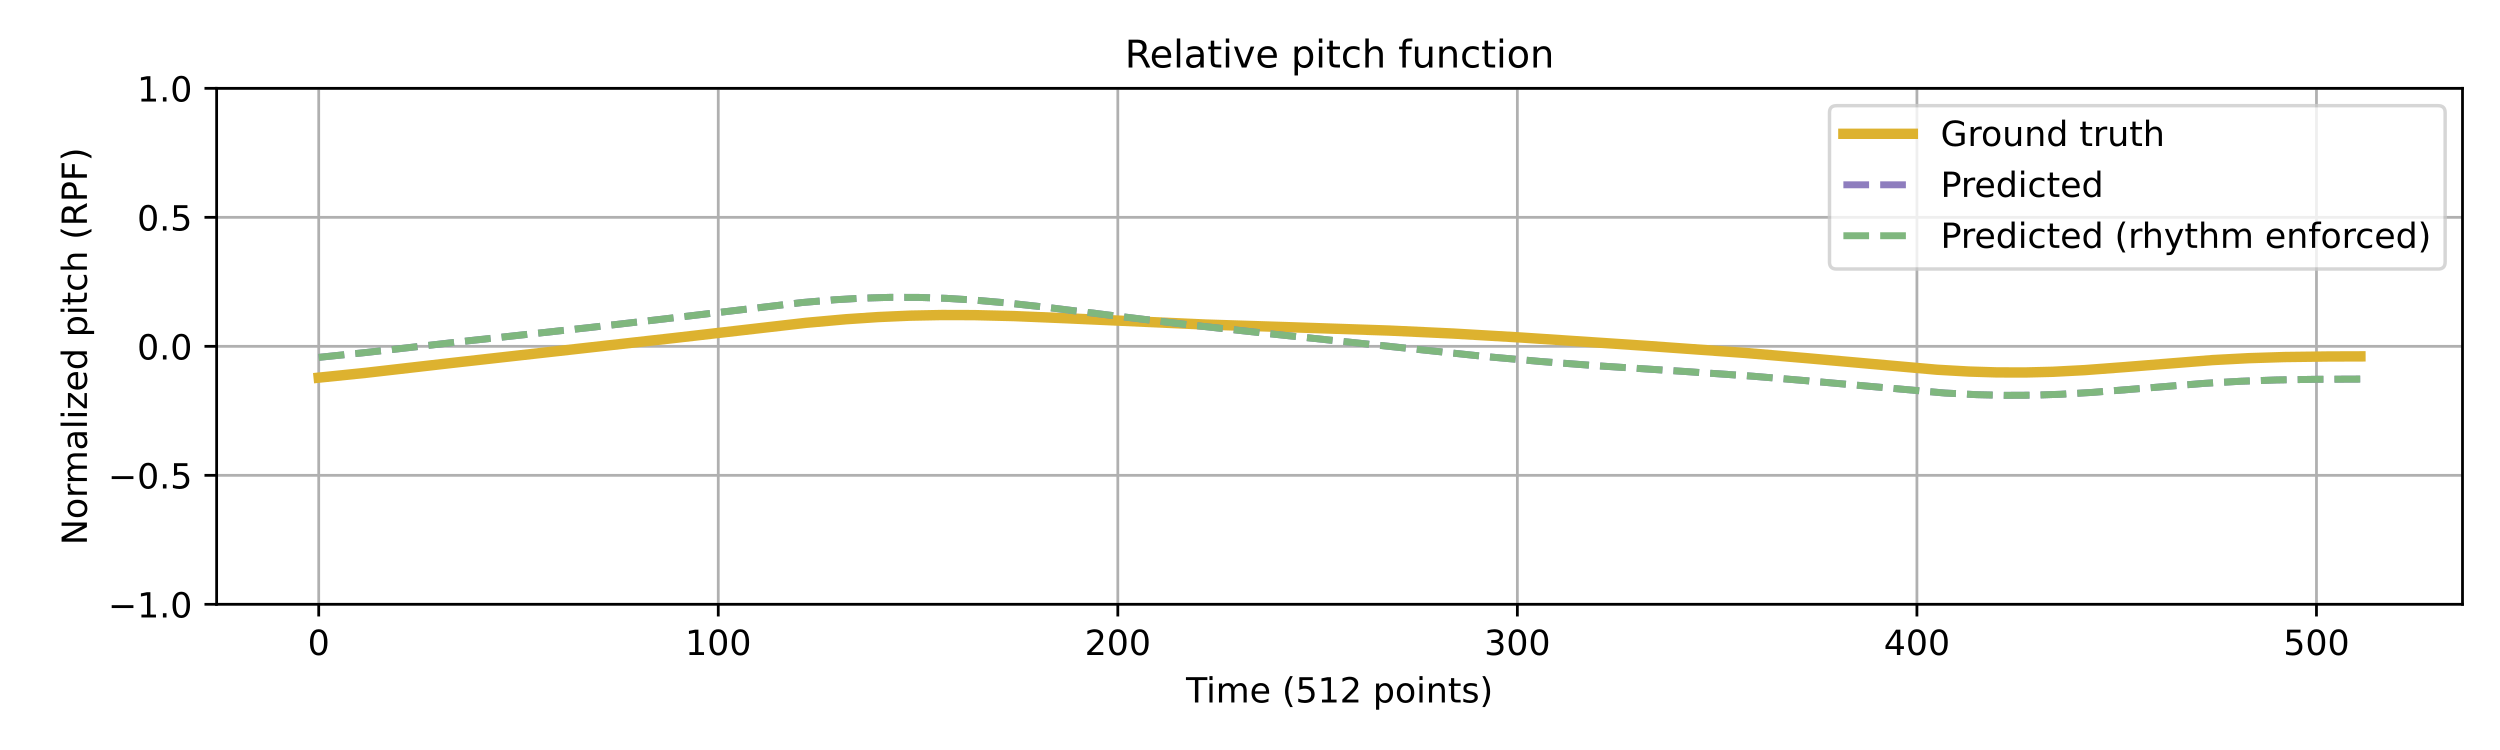
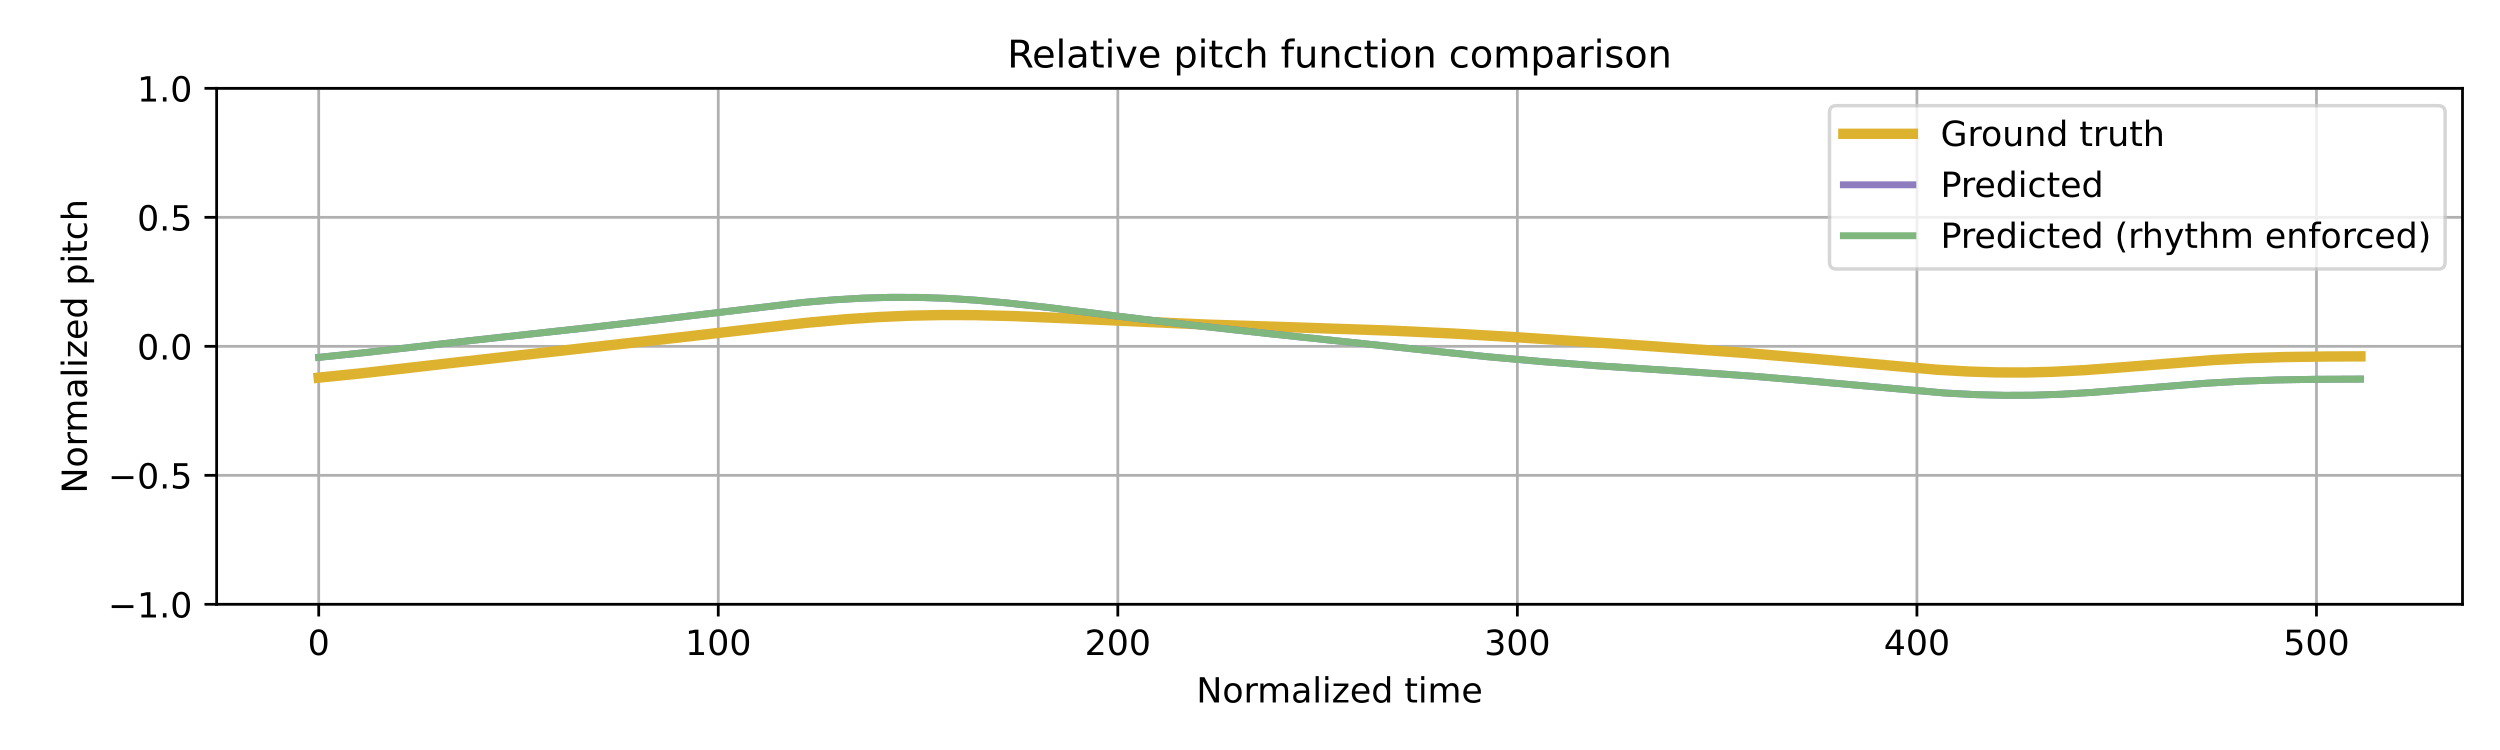
<svg xmlns="http://www.w3.org/2000/svg" xmlns:xlink="http://www.w3.org/1999/xlink" width="720pt" height="216pt" viewBox="0 0 720 216" version="1.1">
  <defs>
    <style type="text/css">*{stroke-linejoin: round; stroke-linecap: butt}</style>
  </defs>
  <g id="figure_1">
    <g id="patch_1">
      <path d="M 0 216  L 720 216  L 720 0  L 0 0  z " style="fill: #ffffff" />
    </g>
    <g id="axes_1">
      <g id="patch_2">
        <path d="M 62.39 174.04  L 709.2 174.04  L 709.2 25.44  L 62.39 25.44  z " style="fill: #ffffff" />
      </g>
      <g id="matplotlib.axis_1">
        <g id="xtick_1">
          <g id="line2d_1">
-             <path d="M 91.79 174.04  L 91.79 25.44  " clip-path="url(#p4e95ff999f)" style="fill: none; stroke: #b0b0b0; stroke-width: 0.8; stroke-linecap: square" />
+             <path d="M 91.79 174.04  L 91.79 25.44  " clip-path="url(#pd4347aea70)" style="fill: none; stroke: #b0b0b0; stroke-width: 0.8; stroke-linecap: square" />
          </g>
          <g id="line2d_2">
            <defs>
-               <path id="m9475a6e374" d="M 0 0  L 0 3.5  " style="stroke: #000000; stroke-width: 0.8" />
-             </defs>
-             <g>
-               <use xlink:href="#m9475a6e374" x="91.79" y="174.04" style="stroke: #000000; stroke-width: 0.8" />
+               <path id="m26177ba2d4" d="M 0 0  L 0 3.5  " style="stroke: #000000; stroke-width: 0.8" />
+             </defs>
+             <g>
+               <use xlink:href="#m26177ba2d4" x="91.79" y="174.04" style="stroke: #000000; stroke-width: 0.8" />
            </g>
          </g>
          <g id="text_1">
            <g transform="translate(88.60921 188.6384) scale(0.1 -0.1)">
              <defs>
                <path id="DejaVuSans-30" d="M 2034 4250  Q 1547 4250 1301 3770  Q 1056 3291 1056 2328  Q 1056 1369 1301 889  Q 1547 409 2034 409  Q 2525 409 2770 889  Q 3016 1369 3016 2328  Q 3016 3291 2770 3770  Q 2525 4250 2034 4250  z M 2034 4750  Q 2819 4750 3233 4129  Q 3647 3509 3647 2328  Q 3647 1150 3233 529  Q 2819 -91 2034 -91  Q 1250 -91 836 529  Q 422 1150 422 2328  Q 422 3509 836 4129  Q 1250 4750 2034 4750  z " transform="scale(0.015625)" />
              </defs>
              <use xlink:href="#DejaVuSans-30" />
            </g>
          </g>
        </g>
        <g id="xtick_2">
          <g id="line2d_3">
-             <path d="M 206.861 174.04  L 206.861 25.44  " clip-path="url(#p4e95ff999f)" style="fill: none; stroke: #b0b0b0; stroke-width: 0.8; stroke-linecap: square" />
+             <path d="M 206.861 174.04  L 206.861 25.44  " clip-path="url(#pd4347aea70)" style="fill: none; stroke: #b0b0b0; stroke-width: 0.8; stroke-linecap: square" />
          </g>
          <g id="line2d_4">
            <g>
-               <use xlink:href="#m9475a6e374" x="206.861" y="174.04" style="stroke: #000000; stroke-width: 0.8" />
+               <use xlink:href="#m26177ba2d4" x="206.861" y="174.04" style="stroke: #000000; stroke-width: 0.8" />
            </g>
          </g>
          <g id="text_2">
            <g transform="translate(197.317 188.6384) scale(0.1 -0.1)">
              <defs>
                <path id="DejaVuSans-31" d="M 794 531  L 1825 531  L 1825 4091  L 703 3866  L 703 4441  L 1819 4666  L 2450 4666  L 2450 531  L 3481 531  L 3481 0  L 794 0  L 794 531  z " transform="scale(0.015625)" />
              </defs>
              <use xlink:href="#DejaVuSans-31" />
              <use xlink:href="#DejaVuSans-30" transform="translate(63.62305 0)" />
              <use xlink:href="#DejaVuSans-30" transform="translate(127.2461 0)" />
            </g>
          </g>
        </g>
        <g id="xtick_3">
          <g id="line2d_5">
-             <path d="M 321.931 174.04  L 321.931 25.44  " clip-path="url(#p4e95ff999f)" style="fill: none; stroke: #b0b0b0; stroke-width: 0.8; stroke-linecap: square" />
+             <path d="M 321.931 174.04  L 321.931 25.44  " clip-path="url(#pd4347aea70)" style="fill: none; stroke: #b0b0b0; stroke-width: 0.8; stroke-linecap: square" />
          </g>
          <g id="line2d_6">
            <g>
-               <use xlink:href="#m9475a6e374" x="321.931" y="174.04" style="stroke: #000000; stroke-width: 0.8" />
+               <use xlink:href="#m26177ba2d4" x="321.931" y="174.04" style="stroke: #000000; stroke-width: 0.8" />
            </g>
          </g>
          <g id="text_3">
            <g transform="translate(312.3872 188.6384) scale(0.1 -0.1)">
              <defs>
                <path id="DejaVuSans-32" d="M 1228 531  L 3431 531  L 3431 0  L 469 0  L 469 531  Q 828 903 1448 1529  Q 2069 2156 2228 2338  Q 2531 2678 2651 2914  Q 2772 3150 2772 3378  Q 2772 3750 2511 3984  Q 2250 4219 1831 4219  Q 1534 4219 1204 4116  Q 875 4013 500 3803  L 500 4441  Q 881 4594 1212 4672  Q 1544 4750 1819 4750  Q 2544 4750 2975 4387  Q 3406 4025 3406 3419  Q 3406 3131 3298 2873  Q 3191 2616 2906 2266  Q 2828 2175 2409 1742  Q 1991 1309 1228 531  z " transform="scale(0.015625)" />
              </defs>
              <use xlink:href="#DejaVuSans-32" />
              <use xlink:href="#DejaVuSans-30" transform="translate(63.62305 0)" />
              <use xlink:href="#DejaVuSans-30" transform="translate(127.2461 0)" />
            </g>
          </g>
        </g>
        <g id="xtick_4">
          <g id="line2d_7">
-             <path d="M 437.001 174.04  L 437.001 25.44  " clip-path="url(#p4e95ff999f)" style="fill: none; stroke: #b0b0b0; stroke-width: 0.8; stroke-linecap: square" />
+             <path d="M 437.001 174.04  L 437.001 25.44  " clip-path="url(#pd4347aea70)" style="fill: none; stroke: #b0b0b0; stroke-width: 0.8; stroke-linecap: square" />
          </g>
          <g id="line2d_8">
            <g>
-               <use xlink:href="#m9475a6e374" x="437.001" y="174.04" style="stroke: #000000; stroke-width: 0.8" />
+               <use xlink:href="#m26177ba2d4" x="437.001" y="174.04" style="stroke: #000000; stroke-width: 0.8" />
            </g>
          </g>
          <g id="text_4">
            <g transform="translate(427.4575 188.6384) scale(0.1 -0.1)">
              <defs>
                <path id="DejaVuSans-33" d="M 2597 2516  Q 3050 2419 3304 2112  Q 3559 1806 3559 1356  Q 3559 666 3084 287  Q 2609 -91 1734 -91  Q 1441 -91 1130 -33  Q 819 25 488 141  L 488 750  Q 750 597 1062 519  Q 1375 441 1716 441  Q 2309 441 2620 675  Q 2931 909 2931 1356  Q 2931 1769 2642 2001  Q 2353 2234 1838 2234  L 1294 2234  L 1294 2753  L 1863 2753  Q 2328 2753 2575 2939  Q 2822 3125 2822 3475  Q 2822 3834 2567 4026  Q 2313 4219 1838 4219  Q 1578 4219 1281 4162  Q 984 4106 628 3988  L 628 4550  Q 988 4650 1302 4700  Q 1616 4750 1894 4750  Q 2613 4750 3031 4423  Q 3450 4097 3450 3541  Q 3450 3153 3228 2886  Q 3006 2619 2597 2516  z " transform="scale(0.015625)" />
              </defs>
              <use xlink:href="#DejaVuSans-33" />
              <use xlink:href="#DejaVuSans-30" transform="translate(63.62305 0)" />
              <use xlink:href="#DejaVuSans-30" transform="translate(127.2461 0)" />
            </g>
          </g>
        </g>
        <g id="xtick_5">
          <g id="line2d_9">
-             <path d="M 552.072 174.04  L 552.072 25.44  " clip-path="url(#p4e95ff999f)" style="fill: none; stroke: #b0b0b0; stroke-width: 0.8; stroke-linecap: square" />
+             <path d="M 552.072 174.04  L 552.072 25.44  " clip-path="url(#pd4347aea70)" style="fill: none; stroke: #b0b0b0; stroke-width: 0.8; stroke-linecap: square" />
          </g>
          <g id="line2d_10">
            <g>
-               <use xlink:href="#m9475a6e374" x="552.072" y="174.04" style="stroke: #000000; stroke-width: 0.8" />
+               <use xlink:href="#m26177ba2d4" x="552.072" y="174.04" style="stroke: #000000; stroke-width: 0.8" />
            </g>
          </g>
          <g id="text_5">
            <g transform="translate(542.5278 188.6384) scale(0.1 -0.1)">
              <defs>
                <path id="DejaVuSans-34" d="M 2419 4116  L 825 1625  L 2419 1625  L 2419 4116  z M 2253 4666  L 3047 4666  L 3047 1625  L 3713 1625  L 3713 1100  L 3047 1100  L 3047 0  L 2419 0  L 2419 1100  L 313 1100  L 313 1709  L 2253 4666  z " transform="scale(0.015625)" />
              </defs>
              <use xlink:href="#DejaVuSans-34" />
              <use xlink:href="#DejaVuSans-30" transform="translate(63.62305 0)" />
              <use xlink:href="#DejaVuSans-30" transform="translate(127.2461 0)" />
            </g>
          </g>
        </g>
        <g id="xtick_6">
          <g id="line2d_11">
-             <path d="M 667.142 174.04  L 667.142 25.44  " clip-path="url(#p4e95ff999f)" style="fill: none; stroke: #b0b0b0; stroke-width: 0.8; stroke-linecap: square" />
+             <path d="M 667.142 174.04  L 667.142 25.44  " clip-path="url(#pd4347aea70)" style="fill: none; stroke: #b0b0b0; stroke-width: 0.8; stroke-linecap: square" />
          </g>
          <g id="line2d_12">
            <g>
-               <use xlink:href="#m9475a6e374" x="667.142" y="174.04" style="stroke: #000000; stroke-width: 0.8" />
+               <use xlink:href="#m26177ba2d4" x="667.142" y="174.04" style="stroke: #000000; stroke-width: 0.8" />
            </g>
          </g>
          <g id="text_6">
            <g transform="translate(657.5981 188.6384) scale(0.1 -0.1)">
              <defs>
                <path id="DejaVuSans-35" d="M 691 4666  L 3169 4666  L 3169 4134  L 1269 4134  L 1269 2991  Q 1406 3038 1543 3061  Q 1681 3084 1819 3084  Q 2600 3084 3056 2656  Q 3513 2228 3513 1497  Q 3513 744 3044 326  Q 2575 -91 1722 -91  Q 1428 -91 1123 -41  Q 819 9 494 109  L 494 744  Q 775 591 1075 516  Q 1375 441 1709 441  Q 2250 441 2565 725  Q 2881 1009 2881 1497  Q 2881 1984 2565 2268  Q 2250 2553 1709 2553  Q 1456 2553 1204 2497  Q 953 2441 691 2322  L 691 4666  z " transform="scale(0.015625)" />
              </defs>
              <use xlink:href="#DejaVuSans-35" />
              <use xlink:href="#DejaVuSans-30" transform="translate(63.62305 0)" />
              <use xlink:href="#DejaVuSans-30" transform="translate(127.2461 0)" />
            </g>
          </g>
        </g>
        <g id="text_7">
-           <g transform="translate(341.5817 202.3166) scale(0.1 -0.1)">
-             <defs>
-               <path id="DejaVuSans-54" d="M -19 4666  L 3928 4666  L 3928 4134  L 2272 4134  L 2272 0  L 1638 0  L 1638 4134  L -19 4134  L -19 4666  z " transform="scale(0.015625)" />
+           <g transform="translate(344.5544 202.3166) scale(0.1 -0.1)">
+             <defs>
+               <path id="DejaVuSans-4e" d="M 628 4666  L 1478 4666  L 3547 763  L 3547 4666  L 4159 4666  L 4159 0  L 3309 0  L 1241 3903  L 1241 0  L 628 0  L 628 4666  z " transform="scale(0.015625)" />
+               <path id="DejaVuSans-6f" d="M 1959 3097  Q 1497 3097 1228 2736  Q 959 2375 959 1747  Q 959 1119 1226 758  Q 1494 397 1959 397  Q 2419 397 2687 759  Q 2956 1122 2956 1747  Q 2956 2369 2687 2733  Q 2419 3097 1959 3097  z M 1959 3584  Q 2709 3584 3137 3096  Q 3566 2609 3566 1747  Q 3566 888 3137 398  Q 2709 -91 1959 -91  Q 1206 -91 779 398  Q 353 888 353 1747  Q 353 2609 779 3096  Q 1206 3584 1959 3584  z " transform="scale(0.015625)" />
+               <path id="DejaVuSans-72" d="M 2631 2963  Q 2534 3019 2420 3045  Q 2306 3072 2169 3072  Q 1681 3072 1420 2755  Q 1159 2438 1159 1844  L 1159 0  L 581 0  L 581 3500  L 1159 3500  L 1159 2956  Q 1341 3275 1631 3429  Q 1922 3584 2338 3584  Q 2397 3584 2469 3576  Q 2541 3569 2628 3553  L 2631 2963  z " transform="scale(0.015625)" />
+               <path id="DejaVuSans-6d" d="M 3328 2828  Q 3544 3216 3844 3400  Q 4144 3584 4550 3584  Q 5097 3584 5394 3201  Q 5691 2819 5691 2113  L 5691 0  L 5113 0  L 5113 2094  Q 5113 2597 4934 2840  Q 4756 3084 4391 3084  Q 3944 3084 3684 2787  Q 3425 2491 3425 1978  L 3425 0  L 2847 0  L 2847 2094  Q 2847 2600 2669 2842  Q 2491 3084 2119 3084  Q 1678 3084 1418 2786  Q 1159 2488 1159 1978  L 1159 0  L 581 0  L 581 3500  L 1159 3500  L 1159 2956  Q 1356 3278 1631 3431  Q 1906 3584 2284 3584  Q 2666 3584 2933 3390  Q 3200 3197 3328 2828  z " transform="scale(0.015625)" />
+               <path id="DejaVuSans-61" d="M 2194 1759  Q 1497 1759 1228 1600  Q 959 1441 959 1056  Q 959 750 1161 570  Q 1363 391 1709 391  Q 2188 391 2477 730  Q 2766 1069 2766 1631  L 2766 1759  L 2194 1759  z M 3341 1997  L 3341 0  L 2766 0  L 2766 531  Q 2569 213 2275 61  Q 1981 -91 1556 -91  Q 1019 -91 701 211  Q 384 513 384 1019  Q 384 1609 779 1909  Q 1175 2209 1959 2209  L 2766 2209  L 2766 2266  Q 2766 2663 2505 2880  Q 2244 3097 1772 3097  Q 1472 3097 1187 3025  Q 903 2953 641 2809  L 641 3341  Q 956 3463 1253 3523  Q 1550 3584 1831 3584  Q 2591 3584 2966 3190  Q 3341 2797 3341 1997  z " transform="scale(0.015625)" />
+               <path id="DejaVuSans-6c" d="M 603 4863  L 1178 4863  L 1178 0  L 603 0  L 603 4863  z " transform="scale(0.015625)" />
              <path id="DejaVuSans-69" d="M 603 3500  L 1178 3500  L 1178 0  L 603 0  L 603 3500  z M 603 4863  L 1178 4863  L 1178 4134  L 603 4134  L 603 4863  z " transform="scale(0.015625)" />
-               <path id="DejaVuSans-6d" d="M 3328 2828  Q 3544 3216 3844 3400  Q 4144 3584 4550 3584  Q 5097 3584 5394 3201  Q 5691 2819 5691 2113  L 5691 0  L 5113 0  L 5113 2094  Q 5113 2597 4934 2840  Q 4756 3084 4391 3084  Q 3944 3084 3684 2787  Q 3425 2491 3425 1978  L 3425 0  L 2847 0  L 2847 2094  Q 2847 2600 2669 2842  Q 2491 3084 2119 3084  Q 1678 3084 1418 2786  Q 1159 2488 1159 1978  L 1159 0  L 581 0  L 581 3500  L 1159 3500  L 1159 2956  Q 1356 3278 1631 3431  Q 1906 3584 2284 3584  Q 2666 3584 2933 3390  Q 3200 3197 3328 2828  z " transform="scale(0.015625)" />
+               <path id="DejaVuSans-7a" d="M 353 3500  L 3084 3500  L 3084 2975  L 922 459  L 3084 459  L 3084 0  L 275 0  L 275 525  L 2438 3041  L 353 3041  L 353 3500  z " transform="scale(0.015625)" />
              <path id="DejaVuSans-65" d="M 3597 1894  L 3597 1613  L 953 1613  Q 991 1019 1311 708  Q 1631 397 2203 397  Q 2534 397 2845 478  Q 3156 559 3463 722  L 3463 178  Q 3153 47 2828 -22  Q 2503 -91 2169 -91  Q 1331 -91 842 396  Q 353 884 353 1716  Q 353 2575 817 3079  Q 1281 3584 2069 3584  Q 2775 3584 3186 3129  Q 3597 2675 3597 1894  z M 3022 2063  Q 3016 2534 2758 2815  Q 2500 3097 2075 3097  Q 1594 3097 1305 2825  Q 1016 2553 972 2059  L 3022 2063  z " transform="scale(0.015625)" />
+               <path id="DejaVuSans-64" d="M 2906 2969  L 2906 4863  L 3481 4863  L 3481 0  L 2906 0  L 2906 525  Q 2725 213 2448 61  Q 2172 -91 1784 -91  Q 1150 -91 751 415  Q 353 922 353 1747  Q 353 2572 751 3078  Q 1150 3584 1784 3584  Q 2172 3584 2448 3432  Q 2725 3281 2906 2969  z M 947 1747  Q 947 1113 1208 752  Q 1469 391 1925 391  Q 2381 391 2643 752  Q 2906 1113 2906 1747  Q 2906 2381 2643 2742  Q 2381 3103 1925 3103  Q 1469 3103 1208 2742  Q 947 2381 947 1747  z " transform="scale(0.015625)" />
              <path id="DejaVuSans-20" transform="scale(0.015625)" />
-               <path id="DejaVuSans-28" d="M 1984 4856  Q 1566 4138 1362 3434  Q 1159 2731 1159 2009  Q 1159 1288 1364 580  Q 1569 -128 1984 -844  L 1484 -844  Q 1016 -109 783 600  Q 550 1309 550 2009  Q 550 2706 781 3412  Q 1013 4119 1484 4856  L 1984 4856  z " transform="scale(0.015625)" />
-               <path id="DejaVuSans-70" d="M 1159 525  L 1159 -1331  L 581 -1331  L 581 3500  L 1159 3500  L 1159 2969  Q 1341 3281 1617 3432  Q 1894 3584 2278 3584  Q 2916 3584 3314 3078  Q 3713 2572 3713 1747  Q 3713 922 3314 415  Q 2916 -91 2278 -91  Q 1894 -91 1617 61  Q 1341 213 1159 525  z M 3116 1747  Q 3116 2381 2855 2742  Q 2594 3103 2138 3103  Q 1681 3103 1420 2742  Q 1159 2381 1159 1747  Q 1159 1113 1420 752  Q 1681 391 2138 391  Q 2594 391 2855 752  Q 3116 1113 3116 1747  z " transform="scale(0.015625)" />
-               <path id="DejaVuSans-6f" d="M 1959 3097  Q 1497 3097 1228 2736  Q 959 2375 959 1747  Q 959 1119 1226 758  Q 1494 397 1959 397  Q 2419 397 2687 759  Q 2956 1122 2956 1747  Q 2956 2369 2687 2733  Q 2419 3097 1959 3097  z M 1959 3584  Q 2709 3584 3137 3096  Q 3566 2609 3566 1747  Q 3566 888 3137 398  Q 2709 -91 1959 -91  Q 1206 -91 779 398  Q 353 888 353 1747  Q 353 2609 779 3096  Q 1206 3584 1959 3584  z " transform="scale(0.015625)" />
-               <path id="DejaVuSans-6e" d="M 3513 2113  L 3513 0  L 2938 0  L 2938 2094  Q 2938 2591 2744 2837  Q 2550 3084 2163 3084  Q 1697 3084 1428 2787  Q 1159 2491 1159 1978  L 1159 0  L 581 0  L 581 3500  L 1159 3500  L 1159 2956  Q 1366 3272 1645 3428  Q 1925 3584 2291 3584  Q 2894 3584 3203 3211  Q 3513 2838 3513 2113  z " transform="scale(0.015625)" />
              <path id="DejaVuSans-74" d="M 1172 4494  L 1172 3500  L 2356 3500  L 2356 3053  L 1172 3053  L 1172 1153  Q 1172 725 1289 603  Q 1406 481 1766 481  L 2356 481  L 2356 0  L 1766 0  Q 1100 0 847 248  Q 594 497 594 1153  L 594 3053  L 172 3053  L 172 3500  L 594 3500  L 594 4494  L 1172 4494  z " transform="scale(0.015625)" />
-               <path id="DejaVuSans-73" d="M 2834 3397  L 2834 2853  Q 2591 2978 2328 3040  Q 2066 3103 1784 3103  Q 1356 3103 1142 2972  Q 928 2841 928 2578  Q 928 2378 1081 2264  Q 1234 2150 1697 2047  L 1894 2003  Q 2506 1872 2764 1633  Q 3022 1394 3022 966  Q 3022 478 2636 193  Q 2250 -91 1575 -91  Q 1294 -91 989 -36  Q 684 19 347 128  L 347 722  Q 666 556 975 473  Q 1284 391 1588 391  Q 1994 391 2212 530  Q 2431 669 2431 922  Q 2431 1156 2273 1281  Q 2116 1406 1581 1522  L 1381 1569  Q 847 1681 609 1914  Q 372 2147 372 2553  Q 372 3047 722 3315  Q 1072 3584 1716 3584  Q 2034 3584 2315 3537  Q 2597 3491 2834 3397  z " transform="scale(0.015625)" />
-               <path id="DejaVuSans-29" d="M 513 4856  L 1013 4856  Q 1481 4119 1714 3412  Q 1947 2706 1947 2009  Q 1947 1309 1714 600  Q 1481 -109 1013 -844  L 513 -844  Q 928 -128 1133 580  Q 1338 1288 1338 2009  Q 1338 2731 1133 3434  Q 928 4138 513 4856  z " transform="scale(0.015625)" />
-             </defs>
-             <use xlink:href="#DejaVuSans-54" />
-             <use xlink:href="#DejaVuSans-69" transform="translate(57.95898 0)" />
-             <use xlink:href="#DejaVuSans-6d" transform="translate(85.74219 0)" />
-             <use xlink:href="#DejaVuSans-65" transform="translate(183.1543 0)" />
-             <use xlink:href="#DejaVuSans-20" transform="translate(244.6777 0)" />
-             <use xlink:href="#DejaVuSans-28" transform="translate(276.4648 0)" />
-             <use xlink:href="#DejaVuSans-35" transform="translate(315.4785 0)" />
-             <use xlink:href="#DejaVuSans-31" transform="translate(379.1016 0)" />
-             <use xlink:href="#DejaVuSans-32" transform="translate(442.7246 0)" />
-             <use xlink:href="#DejaVuSans-20" transform="translate(506.3477 0)" />
-             <use xlink:href="#DejaVuSans-70" transform="translate(538.1348 0)" />
-             <use xlink:href="#DejaVuSans-6f" transform="translate(601.6113 0)" />
-             <use xlink:href="#DejaVuSans-69" transform="translate(662.793 0)" />
-             <use xlink:href="#DejaVuSans-6e" transform="translate(690.5762 0)" />
-             <use xlink:href="#DejaVuSans-74" transform="translate(753.9551 0)" />
-             <use xlink:href="#DejaVuSans-73" transform="translate(793.1641 0)" />
-             <use xlink:href="#DejaVuSans-29" transform="translate(845.2637 0)" />
+             </defs>
+             <use xlink:href="#DejaVuSans-4e" />
+             <use xlink:href="#DejaVuSans-6f" transform="translate(74.80469 0)" />
+             <use xlink:href="#DejaVuSans-72" transform="translate(135.9863 0)" />
+             <use xlink:href="#DejaVuSans-6d" transform="translate(175.3496 0)" />
+             <use xlink:href="#DejaVuSans-61" transform="translate(272.7617 0)" />
+             <use xlink:href="#DejaVuSans-6c" transform="translate(334.041 0)" />
+             <use xlink:href="#DejaVuSans-69" transform="translate(361.8242 0)" />
+             <use xlink:href="#DejaVuSans-7a" transform="translate(389.6074 0)" />
+             <use xlink:href="#DejaVuSans-65" transform="translate(442.0977 0)" />
+             <use xlink:href="#DejaVuSans-64" transform="translate(503.6211 0)" />
+             <use xlink:href="#DejaVuSans-20" transform="translate(567.0977 0)" />
+             <use xlink:href="#DejaVuSans-74" transform="translate(598.8848 0)" />
+             <use xlink:href="#DejaVuSans-69" transform="translate(638.0938 0)" />
+             <use xlink:href="#DejaVuSans-6d" transform="translate(665.877 0)" />
+             <use xlink:href="#DejaVuSans-65" transform="translate(763.2891 0)" />
          </g>
        </g>
      </g>
      <g id="matplotlib.axis_2">
        <g id="ytick_1">
          <g id="line2d_13">
-             <path d="M 62.39 174.04  L 709.2 174.04  " clip-path="url(#p4e95ff999f)" style="fill: none; stroke: #b0b0b0; stroke-width: 0.8; stroke-linecap: square" />
+             <path d="M 62.39 174.04  L 709.2 174.04  " clip-path="url(#pd4347aea70)" style="fill: none; stroke: #b0b0b0; stroke-width: 0.8; stroke-linecap: square" />
          </g>
          <g id="line2d_14">
            <defs>
-               <path id="m47ef231049" d="M 0 0  L -3.5 0  " style="stroke: #000000; stroke-width: 0.8" />
-             </defs>
-             <g>
-               <use xlink:href="#m47ef231049" x="62.39" y="174.04" style="stroke: #000000; stroke-width: 0.8" />
+               <path id="md6c6c6c8a8" d="M 0 0  L -3.5 0  " style="stroke: #000000; stroke-width: 0.8" />
+             </defs>
+             <g>
+               <use xlink:href="#md6c6c6c8a8" x="62.39" y="174.04" style="stroke: #000000; stroke-width: 0.8" />
            </g>
          </g>
          <g id="text_8">
            <g transform="translate(31.10719 177.8392) scale(0.1 -0.1)">
              <defs>
                <path id="DejaVuSans-2212" d="M 678 2272  L 4684 2272  L 4684 1741  L 678 1741  L 678 2272  z " transform="scale(0.015625)" />
                <path id="DejaVuSans-2e" d="M 684 794  L 1344 794  L 1344 0  L 684 0  L 684 794  z " transform="scale(0.015625)" />
              </defs>
              <use xlink:href="#DejaVuSans-2212" />
              <use xlink:href="#DejaVuSans-31" transform="translate(83.78906 0)" />
              <use xlink:href="#DejaVuSans-2e" transform="translate(147.4121 0)" />
              <use xlink:href="#DejaVuSans-30" transform="translate(179.1992 0)" />
            </g>
          </g>
        </g>
        <g id="ytick_2">
          <g id="line2d_15">
-             <path d="M 62.39 136.89  L 709.2 136.89  " clip-path="url(#p4e95ff999f)" style="fill: none; stroke: #b0b0b0; stroke-width: 0.8; stroke-linecap: square" />
+             <path d="M 62.39 136.89  L 709.2 136.89  " clip-path="url(#pd4347aea70)" style="fill: none; stroke: #b0b0b0; stroke-width: 0.8; stroke-linecap: square" />
          </g>
          <g id="line2d_16">
            <g>
-               <use xlink:href="#m47ef231049" x="62.39" y="136.89" style="stroke: #000000; stroke-width: 0.8" />
+               <use xlink:href="#md6c6c6c8a8" x="62.39" y="136.89" style="stroke: #000000; stroke-width: 0.8" />
            </g>
          </g>
          <g id="text_9">
            <g transform="translate(31.10719 140.6892) scale(0.1 -0.1)">
              <use xlink:href="#DejaVuSans-2212" />
              <use xlink:href="#DejaVuSans-30" transform="translate(83.78906 0)" />
              <use xlink:href="#DejaVuSans-2e" transform="translate(147.4121 0)" />
              <use xlink:href="#DejaVuSans-35" transform="translate(179.1992 0)" />
            </g>
          </g>
        </g>
        <g id="ytick_3">
          <g id="line2d_17">
-             <path d="M 62.39 99.74  L 709.2 99.74  " clip-path="url(#p4e95ff999f)" style="fill: none; stroke: #b0b0b0; stroke-width: 0.8; stroke-linecap: square" />
+             <path d="M 62.39 99.74  L 709.2 99.74  " clip-path="url(#pd4347aea70)" style="fill: none; stroke: #b0b0b0; stroke-width: 0.8; stroke-linecap: square" />
          </g>
          <g id="line2d_18">
            <g>
-               <use xlink:href="#m47ef231049" x="62.39" y="99.74" style="stroke: #000000; stroke-width: 0.8" />
+               <use xlink:href="#md6c6c6c8a8" x="62.39" y="99.74" style="stroke: #000000; stroke-width: 0.8" />
            </g>
          </g>
          <g id="text_10">
            <g transform="translate(39.48687 103.5392) scale(0.1 -0.1)">
              <use xlink:href="#DejaVuSans-30" />
              <use xlink:href="#DejaVuSans-2e" transform="translate(63.62305 0)" />
              <use xlink:href="#DejaVuSans-30" transform="translate(95.41016 0)" />
            </g>
          </g>
        </g>
        <g id="ytick_4">
          <g id="line2d_19">
-             <path d="M 62.39 62.59  L 709.2 62.59  " clip-path="url(#p4e95ff999f)" style="fill: none; stroke: #b0b0b0; stroke-width: 0.8; stroke-linecap: square" />
+             <path d="M 62.39 62.59  L 709.2 62.59  " clip-path="url(#pd4347aea70)" style="fill: none; stroke: #b0b0b0; stroke-width: 0.8; stroke-linecap: square" />
          </g>
          <g id="line2d_20">
            <g>
-               <use xlink:href="#m47ef231049" x="62.39" y="62.59" style="stroke: #000000; stroke-width: 0.8" />
+               <use xlink:href="#md6c6c6c8a8" x="62.39" y="62.59" style="stroke: #000000; stroke-width: 0.8" />
            </g>
          </g>
          <g id="text_11">
            <g transform="translate(39.48687 66.38922) scale(0.1 -0.1)">
              <use xlink:href="#DejaVuSans-30" />
              <use xlink:href="#DejaVuSans-2e" transform="translate(63.62305 0)" />
              <use xlink:href="#DejaVuSans-35" transform="translate(95.41016 0)" />
            </g>
          </g>
        </g>
        <g id="ytick_5">
          <g id="line2d_21">
-             <path d="M 62.39 25.44  L 709.2 25.44  " clip-path="url(#p4e95ff999f)" style="fill: none; stroke: #b0b0b0; stroke-width: 0.8; stroke-linecap: square" />
+             <path d="M 62.39 25.44  L 709.2 25.44  " clip-path="url(#pd4347aea70)" style="fill: none; stroke: #b0b0b0; stroke-width: 0.8; stroke-linecap: square" />
          </g>
          <g id="line2d_22">
            <g>
-               <use xlink:href="#m47ef231049" x="62.39" y="25.44" style="stroke: #000000; stroke-width: 0.8" />
+               <use xlink:href="#md6c6c6c8a8" x="62.39" y="25.44" style="stroke: #000000; stroke-width: 0.8" />
            </g>
          </g>
          <g id="text_12">
            <g transform="translate(39.48687 29.23922) scale(0.1 -0.1)">
              <use xlink:href="#DejaVuSans-31" />
              <use xlink:href="#DejaVuSans-2e" transform="translate(63.62305 0)" />
              <use xlink:href="#DejaVuSans-30" transform="translate(95.41016 0)" />
            </g>
          </g>
        </g>
        <g id="text_13">
-           <g transform="translate(25.0275 156.9814) rotate(-90) scale(0.1 -0.1)">
-             <defs>
-               <path id="DejaVuSans-4e" d="M 628 4666  L 1478 4666  L 3547 763  L 3547 4666  L 4159 4666  L 4159 0  L 3309 0  L 1241 3903  L 1241 0  L 628 0  L 628 4666  z " transform="scale(0.015625)" />
-               <path id="DejaVuSans-72" d="M 2631 2963  Q 2534 3019 2420 3045  Q 2306 3072 2169 3072  Q 1681 3072 1420 2755  Q 1159 2438 1159 1844  L 1159 0  L 581 0  L 581 3500  L 1159 3500  L 1159 2956  Q 1341 3275 1631 3429  Q 1922 3584 2338 3584  Q 2397 3584 2469 3576  Q 2541 3569 2628 3553  L 2631 2963  z " transform="scale(0.015625)" />
-               <path id="DejaVuSans-61" d="M 2194 1759  Q 1497 1759 1228 1600  Q 959 1441 959 1056  Q 959 750 1161 570  Q 1363 391 1709 391  Q 2188 391 2477 730  Q 2766 1069 2766 1631  L 2766 1759  L 2194 1759  z M 3341 1997  L 3341 0  L 2766 0  L 2766 531  Q 2569 213 2275 61  Q 1981 -91 1556 -91  Q 1019 -91 701 211  Q 384 513 384 1019  Q 384 1609 779 1909  Q 1175 2209 1959 2209  L 2766 2209  L 2766 2266  Q 2766 2663 2505 2880  Q 2244 3097 1772 3097  Q 1472 3097 1187 3025  Q 903 2953 641 2809  L 641 3341  Q 956 3463 1253 3523  Q 1550 3584 1831 3584  Q 2591 3584 2966 3190  Q 3341 2797 3341 1997  z " transform="scale(0.015625)" />
-               <path id="DejaVuSans-6c" d="M 603 4863  L 1178 4863  L 1178 0  L 603 0  L 603 4863  z " transform="scale(0.015625)" />
-               <path id="DejaVuSans-7a" d="M 353 3500  L 3084 3500  L 3084 2975  L 922 459  L 3084 459  L 3084 0  L 275 0  L 275 525  L 2438 3041  L 353 3041  L 353 3500  z " transform="scale(0.015625)" />
-               <path id="DejaVuSans-64" d="M 2906 2969  L 2906 4863  L 3481 4863  L 3481 0  L 2906 0  L 2906 525  Q 2725 213 2448 61  Q 2172 -91 1784 -91  Q 1150 -91 751 415  Q 353 922 353 1747  Q 353 2572 751 3078  Q 1150 3584 1784 3584  Q 2172 3584 2448 3432  Q 2725 3281 2906 2969  z M 947 1747  Q 947 1113 1208 752  Q 1469 391 1925 391  Q 2381 391 2643 752  Q 2906 1113 2906 1747  Q 2906 2381 2643 2742  Q 2381 3103 1925 3103  Q 1469 3103 1208 2742  Q 947 2381 947 1747  z " transform="scale(0.015625)" />
+           <g transform="translate(25.0275 142.1259) rotate(-90) scale(0.1 -0.1)">
+             <defs>
+               <path id="DejaVuSans-70" d="M 1159 525  L 1159 -1331  L 581 -1331  L 581 3500  L 1159 3500  L 1159 2969  Q 1341 3281 1617 3432  Q 1894 3584 2278 3584  Q 2916 3584 3314 3078  Q 3713 2572 3713 1747  Q 3713 922 3314 415  Q 2916 -91 2278 -91  Q 1894 -91 1617 61  Q 1341 213 1159 525  z M 3116 1747  Q 3116 2381 2855 2742  Q 2594 3103 2138 3103  Q 1681 3103 1420 2742  Q 1159 2381 1159 1747  Q 1159 1113 1420 752  Q 1681 391 2138 391  Q 2594 391 2855 752  Q 3116 1113 3116 1747  z " transform="scale(0.015625)" />
              <path id="DejaVuSans-63" d="M 3122 3366  L 3122 2828  Q 2878 2963 2633 3030  Q 2388 3097 2138 3097  Q 1578 3097 1268 2742  Q 959 2388 959 1747  Q 959 1106 1268 751  Q 1578 397 2138 397  Q 2388 397 2633 464  Q 2878 531 3122 666  L 3122 134  Q 2881 22 2623 -34  Q 2366 -91 2075 -91  Q 1284 -91 818 406  Q 353 903 353 1747  Q 353 2603 823 3093  Q 1294 3584 2113 3584  Q 2378 3584 2631 3529  Q 2884 3475 3122 3366  z " transform="scale(0.015625)" />
              <path id="DejaVuSans-68" d="M 3513 2113  L 3513 0  L 2938 0  L 2938 2094  Q 2938 2591 2744 2837  Q 2550 3084 2163 3084  Q 1697 3084 1428 2787  Q 1159 2491 1159 1978  L 1159 0  L 581 0  L 581 4863  L 1159 4863  L 1159 2956  Q 1366 3272 1645 3428  Q 1925 3584 2291 3584  Q 2894 3584 3203 3211  Q 3513 2838 3513 2113  z " transform="scale(0.015625)" />
-               <path id="DejaVuSans-52" d="M 2841 2188  Q 3044 2119 3236 1894  Q 3428 1669 3622 1275  L 4263 0  L 3584 0  L 2988 1197  Q 2756 1666 2539 1819  Q 2322 1972 1947 1972  L 1259 1972  L 1259 0  L 628 0  L 628 4666  L 2053 4666  Q 2853 4666 3247 4331  Q 3641 3997 3641 3322  Q 3641 2881 3436 2590  Q 3231 2300 2841 2188  z M 1259 4147  L 1259 2491  L 2053 2491  Q 2509 2491 2742 2702  Q 2975 2913 2975 3322  Q 2975 3731 2742 3939  Q 2509 4147 2053 4147  L 1259 4147  z " transform="scale(0.015625)" />
-               <path id="DejaVuSans-50" d="M 1259 4147  L 1259 2394  L 2053 2394  Q 2494 2394 2734 2622  Q 2975 2850 2975 3272  Q 2975 3691 2734 3919  Q 2494 4147 2053 4147  L 1259 4147  z M 628 4666  L 2053 4666  Q 2838 4666 3239 4311  Q 3641 3956 3641 3272  Q 3641 2581 3239 2228  Q 2838 1875 2053 1875  L 1259 1875  L 1259 0  L 628 0  L 628 4666  z " transform="scale(0.015625)" />
-               <path id="DejaVuSans-46" d="M 628 4666  L 3309 4666  L 3309 4134  L 1259 4134  L 1259 2759  L 3109 2759  L 3109 2228  L 1259 2228  L 1259 0  L 628 0  L 628 4666  z " transform="scale(0.015625)" />
            </defs>
            <use xlink:href="#DejaVuSans-4e" />
            <use xlink:href="#DejaVuSans-6f" transform="translate(74.80469 0)" />
            <use xlink:href="#DejaVuSans-72" transform="translate(135.9863 0)" />
            <use xlink:href="#DejaVuSans-6d" transform="translate(175.3496 0)" />
            <use xlink:href="#DejaVuSans-61" transform="translate(272.7617 0)" />
            <use xlink:href="#DejaVuSans-6c" transform="translate(334.041 0)" />
            <use xlink:href="#DejaVuSans-69" transform="translate(361.8242 0)" />
            <use xlink:href="#DejaVuSans-7a" transform="translate(389.6074 0)" />
            <use xlink:href="#DejaVuSans-65" transform="translate(442.0977 0)" />
            <use xlink:href="#DejaVuSans-64" transform="translate(503.6211 0)" />
            <use xlink:href="#DejaVuSans-20" transform="translate(567.0977 0)" />
            <use xlink:href="#DejaVuSans-70" transform="translate(598.8848 0)" />
            <use xlink:href="#DejaVuSans-69" transform="translate(662.3613 0)" />
            <use xlink:href="#DejaVuSans-74" transform="translate(690.1445 0)" />
            <use xlink:href="#DejaVuSans-63" transform="translate(729.3535 0)" />
            <use xlink:href="#DejaVuSans-68" transform="translate(784.334 0)" />
-             <use xlink:href="#DejaVuSans-20" transform="translate(847.7129 0)" />
-             <use xlink:href="#DejaVuSans-28" transform="translate(879.5 0)" />
-             <use xlink:href="#DejaVuSans-52" transform="translate(918.5137 0)" />
-             <use xlink:href="#DejaVuSans-50" transform="translate(987.9961 0)" />
-             <use xlink:href="#DejaVuSans-46" transform="translate(1048.299 0)" />
-             <use xlink:href="#DejaVuSans-29" transform="translate(1105.818 0)" />
          </g>
        </g>
      </g>
      <g id="line2d_23">
-         <path d="M 91.79 108.765  L 105.599 107.347  L 129.764 104.571  L 159.682 101.214  L 194.203 97.345  L 232.176 92.972  L 243.683 91.937  L 252.889 91.316  L 262.094 90.91  L 271.3 90.728  L 280.506 90.755  L 292.013 91.032  L 306.972 91.656  L 347.246 93.471  L 372.562 94.277  L 400.179 95.207  L 418.59 96.065  L 438.152 97.211  L 473.824 99.583  L 502.591 101.648  L 521.003 103.21  L 557.825 106.48  L 567.031 107.003  L 575.086 107.252  L 583.141 107.278  L 591.195 107.076  L 600.401 106.595  L 611.908 105.725  L 637.224 103.705  L 647.58 103.156  L 657.936 102.83  L 670.594 102.666  L 679.8 102.635  L 679.8 102.635  " clip-path="url(#p4e95ff999f)" style="fill: none; stroke: #ddb22f; stroke-width: 3; stroke-linecap: square" />
+         <path d="M 91.79 108.765  L 105.599 107.347  L 129.764 104.571  L 159.682 101.214  L 194.203 97.345  L 232.176 92.972  L 243.683 91.937  L 252.889 91.316  L 262.094 90.91  L 271.3 90.728  L 280.506 90.755  L 292.013 91.032  L 306.972 91.656  L 347.246 93.471  L 372.562 94.277  L 400.179 95.207  L 418.59 96.065  L 438.152 97.211  L 473.824 99.583  L 502.591 101.648  L 521.003 103.21  L 557.825 106.48  L 567.031 107.003  L 575.086 107.252  L 583.141 107.278  L 591.195 107.076  L 600.401 106.595  L 611.908 105.725  L 637.224 103.705  L 647.58 103.156  L 657.936 102.83  L 670.594 102.666  L 679.8 102.635  L 679.8 102.635  " clip-path="url(#pd4347aea70)" style="fill: none; stroke: #ddb22f; stroke-width: 3; stroke-linecap: square" />
      </g>
      <g id="line2d_24">
-         <path d="M 91.79 102.921  L 105.599 101.497  L 135.517 98.084  L 170.038 94.306  L 190.751 91.918  L 231.025 87.13  L 240.231 86.346  L 248.286 85.874  L 256.341 85.636  L 264.396 85.65  L 272.451 85.916  L 280.506 86.413  L 289.711 87.219  L 301.218 88.483  L 320.78 90.919  L 342.644 93.571  L 365.658 96.115  L 427.796 102.682  L 443.905 104.124  L 460.015 105.346  L 485.331 106.991  L 504.893 108.353  L 521.003 109.709  L 560.126 113.191  L 569.332 113.665  L 577.387 113.857  L 585.442 113.817  L 593.497 113.549  L 602.702 113.004  L 615.36 111.988  L 634.922 110.403  L 645.278 109.801  L 655.635 109.427  L 667.142 109.234  L 679.8 109.177  L 679.8 109.177  " clip-path="url(#p4e95ff999f)" style="fill: none; stroke-dasharray: 7.4,3.2; stroke-dashoffset: 0; stroke: #8e7dbe; stroke-width: 2" />
+         <path d="M 91.79 102.921  L 105.599 101.497  L 135.517 98.084  L 170.038 94.306  L 190.751 91.918  L 231.025 87.13  L 240.231 86.346  L 248.286 85.874  L 256.341 85.636  L 264.396 85.65  L 272.451 85.916  L 280.506 86.413  L 289.711 87.219  L 301.218 88.483  L 320.78 90.919  L 342.644 93.571  L 365.658 96.115  L 427.796 102.682  L 443.905 104.124  L 460.015 105.346  L 485.331 106.991  L 504.893 108.353  L 521.003 109.709  L 560.126 113.191  L 569.332 113.665  L 577.387 113.857  L 585.442 113.817  L 593.497 113.549  L 602.702 113.004  L 615.36 111.988  L 634.922 110.403  L 645.278 109.801  L 655.635 109.427  L 667.142 109.234  L 679.8 109.177  L 679.8 109.177  " clip-path="url(#pd4347aea70)" style="fill: none; stroke: #8e7dbe; stroke-width: 2; stroke-linecap: square" />
      </g>
      <g id="line2d_25">
-         <path d="M 91.79 102.921  L 105.599 101.497  L 135.517 98.084  L 170.038 94.306  L 190.751 91.918  L 231.025 87.13  L 240.231 86.346  L 248.286 85.874  L 256.341 85.636  L 264.396 85.65  L 272.451 85.916  L 280.506 86.413  L 289.711 87.219  L 301.218 88.483  L 320.78 90.919  L 342.644 93.571  L 365.658 96.115  L 427.796 102.682  L 443.905 104.124  L 460.015 105.346  L 485.331 106.991  L 504.893 108.353  L 521.003 109.709  L 560.126 113.191  L 569.332 113.665  L 577.387 113.857  L 585.442 113.817  L 593.497 113.549  L 602.702 113.004  L 615.36 111.988  L 634.922 110.403  L 645.278 109.801  L 655.635 109.427  L 667.142 109.234  L 679.8 109.177  L 679.8 109.177  " clip-path="url(#p4e95ff999f)" style="fill: none; stroke-dasharray: 7.4,3.2; stroke-dashoffset: 0; stroke: #7fb77e; stroke-width: 2" />
+         <path d="M 91.79 102.921  L 105.599 101.497  L 135.517 98.084  L 170.038 94.306  L 190.751 91.918  L 231.025 87.13  L 240.231 86.346  L 248.286 85.874  L 256.341 85.636  L 264.396 85.65  L 272.451 85.916  L 280.506 86.413  L 289.711 87.219  L 301.218 88.483  L 320.78 90.919  L 342.644 93.571  L 365.658 96.115  L 427.796 102.682  L 443.905 104.124  L 460.015 105.346  L 485.331 106.991  L 504.893 108.353  L 521.003 109.709  L 560.126 113.191  L 569.332 113.665  L 577.387 113.857  L 585.442 113.817  L 593.497 113.549  L 602.702 113.004  L 615.36 111.988  L 634.922 110.403  L 645.278 109.801  L 655.635 109.427  L 667.142 109.234  L 679.8 109.177  L 679.8 109.177  " clip-path="url(#pd4347aea70)" style="fill: none; stroke: #7fb77e; stroke-width: 2; stroke-linecap: square" />
      </g>
      <g id="patch_3">
        <path d="M 62.39 174.04  L 62.39 25.44  " style="fill: none; stroke: #000000; stroke-width: 0.8; stroke-linejoin: miter; stroke-linecap: square" />
      </g>
      <g id="patch_4">
        <path d="M 709.2 174.04  L 709.2 25.44  " style="fill: none; stroke: #000000; stroke-width: 0.8; stroke-linejoin: miter; stroke-linecap: square" />
      </g>
      <g id="patch_5">
        <path d="M 62.39 174.04  L 709.2 174.04  " style="fill: none; stroke: #000000; stroke-width: 0.8; stroke-linejoin: miter; stroke-linecap: square" />
      </g>
      <g id="patch_6">
        <path d="M 62.39 25.44  L 709.2 25.44  " style="fill: none; stroke: #000000; stroke-width: 0.8; stroke-linejoin: miter; stroke-linecap: square" />
      </g>
      <g id="text_14">
-         <g transform="translate(323.9664 19.44) scale(0.11 -0.11)">
+         <g transform="translate(290.1045 19.44) scale(0.11 -0.11)">
          <defs>
+             <path id="DejaVuSans-52" d="M 2841 2188  Q 3044 2119 3236 1894  Q 3428 1669 3622 1275  L 4263 0  L 3584 0  L 2988 1197  Q 2756 1666 2539 1819  Q 2322 1972 1947 1972  L 1259 1972  L 1259 0  L 628 0  L 628 4666  L 2053 4666  Q 2853 4666 3247 4331  Q 3641 3997 3641 3322  Q 3641 2881 3436 2590  Q 3231 2300 2841 2188  z M 1259 4147  L 1259 2491  L 2053 2491  Q 2509 2491 2742 2702  Q 2975 2913 2975 3322  Q 2975 3731 2742 3939  Q 2509 4147 2053 4147  L 1259 4147  z " transform="scale(0.015625)" />
            <path id="DejaVuSans-76" d="M 191 3500  L 800 3500  L 1894 563  L 2988 3500  L 3597 3500  L 2284 0  L 1503 0  L 191 3500  z " transform="scale(0.015625)" />
            <path id="DejaVuSans-66" d="M 2375 4863  L 2375 4384  L 1825 4384  Q 1516 4384 1395 4259  Q 1275 4134 1275 3809  L 1275 3500  L 2222 3500  L 2222 3053  L 1275 3053  L 1275 0  L 697 0  L 697 3053  L 147 3053  L 147 3500  L 697 3500  L 697 3744  Q 697 4328 969 4595  Q 1241 4863 1831 4863  L 2375 4863  z " transform="scale(0.015625)" />
            <path id="DejaVuSans-75" d="M 544 1381  L 544 3500  L 1119 3500  L 1119 1403  Q 1119 906 1312 657  Q 1506 409 1894 409  Q 2359 409 2629 706  Q 2900 1003 2900 1516  L 2900 3500  L 3475 3500  L 3475 0  L 2900 0  L 2900 538  Q 2691 219 2414 64  Q 2138 -91 1772 -91  Q 1169 -91 856 284  Q 544 659 544 1381  z M 1991 3584  L 1991 3584  z " transform="scale(0.015625)" />
+             <path id="DejaVuSans-6e" d="M 3513 2113  L 3513 0  L 2938 0  L 2938 2094  Q 2938 2591 2744 2837  Q 2550 3084 2163 3084  Q 1697 3084 1428 2787  Q 1159 2491 1159 1978  L 1159 0  L 581 0  L 581 3500  L 1159 3500  L 1159 2956  Q 1366 3272 1645 3428  Q 1925 3584 2291 3584  Q 2894 3584 3203 3211  Q 3513 2838 3513 2113  z " transform="scale(0.015625)" />
+             <path id="DejaVuSans-73" d="M 2834 3397  L 2834 2853  Q 2591 2978 2328 3040  Q 2066 3103 1784 3103  Q 1356 3103 1142 2972  Q 928 2841 928 2578  Q 928 2378 1081 2264  Q 1234 2150 1697 2047  L 1894 2003  Q 2506 1872 2764 1633  Q 3022 1394 3022 966  Q 3022 478 2636 193  Q 2250 -91 1575 -91  Q 1294 -91 989 -36  Q 684 19 347 128  L 347 722  Q 666 556 975 473  Q 1284 391 1588 391  Q 1994 391 2212 530  Q 2431 669 2431 922  Q 2431 1156 2273 1281  Q 2116 1406 1581 1522  L 1381 1569  Q 847 1681 609 1914  Q 372 2147 372 2553  Q 372 3047 722 3315  Q 1072 3584 1716 3584  Q 2034 3584 2315 3537  Q 2597 3491 2834 3397  z " transform="scale(0.015625)" />
          </defs>
          <use xlink:href="#DejaVuSans-52" />
          <use xlink:href="#DejaVuSans-65" transform="translate(64.98242 0)" />
          <use xlink:href="#DejaVuSans-6c" transform="translate(126.5059 0)" />
          <use xlink:href="#DejaVuSans-61" transform="translate(154.2891 0)" />
          <use xlink:href="#DejaVuSans-74" transform="translate(215.5684 0)" />
          <use xlink:href="#DejaVuSans-69" transform="translate(254.7773 0)" />
          <use xlink:href="#DejaVuSans-76" transform="translate(282.5605 0)" />
          <use xlink:href="#DejaVuSans-65" transform="translate(341.7402 0)" />
          <use xlink:href="#DejaVuSans-20" transform="translate(403.2637 0)" />
          <use xlink:href="#DejaVuSans-70" transform="translate(435.0508 0)" />
          <use xlink:href="#DejaVuSans-69" transform="translate(498.5273 0)" />
          <use xlink:href="#DejaVuSans-74" transform="translate(526.3105 0)" />
          <use xlink:href="#DejaVuSans-63" transform="translate(565.5195 0)" />
          <use xlink:href="#DejaVuSans-68" transform="translate(620.5 0)" />
          <use xlink:href="#DejaVuSans-20" transform="translate(683.8789 0)" />
          <use xlink:href="#DejaVuSans-66" transform="translate(715.666 0)" />
          <use xlink:href="#DejaVuSans-75" transform="translate(750.8711 0)" />
          <use xlink:href="#DejaVuSans-6e" transform="translate(814.25 0)" />
          <use xlink:href="#DejaVuSans-63" transform="translate(877.6289 0)" />
          <use xlink:href="#DejaVuSans-74" transform="translate(932.6094 0)" />
          <use xlink:href="#DejaVuSans-69" transform="translate(971.8184 0)" />
          <use xlink:href="#DejaVuSans-6f" transform="translate(999.6016 0)" />
          <use xlink:href="#DejaVuSans-6e" transform="translate(1060.783 0)" />
+           <use xlink:href="#DejaVuSans-20" transform="translate(1124.162 0)" />
+           <use xlink:href="#DejaVuSans-63" transform="translate(1155.949 0)" />
+           <use xlink:href="#DejaVuSans-6f" transform="translate(1210.93 0)" />
+           <use xlink:href="#DejaVuSans-6d" transform="translate(1272.111 0)" />
+           <use xlink:href="#DejaVuSans-70" transform="translate(1369.523 0)" />
+           <use xlink:href="#DejaVuSans-61" transform="translate(1433 0)" />
+           <use xlink:href="#DejaVuSans-72" transform="translate(1494.279 0)" />
+           <use xlink:href="#DejaVuSans-69" transform="translate(1535.393 0)" />
+           <use xlink:href="#DejaVuSans-73" transform="translate(1563.176 0)" />
+           <use xlink:href="#DejaVuSans-6f" transform="translate(1615.275 0)" />
+           <use xlink:href="#DejaVuSans-6e" transform="translate(1676.457 0)" />
        </g>
      </g>
      <g id="legend_1">
        <g id="patch_7">
          <path d="M 528.894 77.474  L 702.2 77.474  Q 704.2 77.474 704.2 75.474  L 704.2 32.44  Q 704.2 30.44 702.2 30.44  L 528.894 30.44  Q 526.894 30.44 526.894 32.44  L 526.894 75.474  Q 526.894 77.474 528.894 77.474  z " style="fill: #ffffff; opacity: 0.8; stroke: #cccccc; stroke-linejoin: miter" />
        </g>
        <g id="line2d_26">
          <path d="M 530.894 38.538  L 540.894 38.538  L 550.894 38.538  " style="fill: none; stroke: #ddb22f; stroke-width: 3; stroke-linecap: square" />
        </g>
        <g id="text_15">
          <g transform="translate(558.8937 42.03844) scale(0.1 -0.1)">
            <defs>
              <path id="DejaVuSans-47" d="M 3809 666  L 3809 1919  L 2778 1919  L 2778 2438  L 4434 2438  L 4434 434  Q 4069 175 3628 42  Q 3188 -91 2688 -91  Q 1594 -91 976 548  Q 359 1188 359 2328  Q 359 3472 976 4111  Q 1594 4750 2688 4750  Q 3144 4750 3555 4637  Q 3966 4525 4313 4306  L 4313 3634  Q 3963 3931 3569 4081  Q 3175 4231 2741 4231  Q 1884 4231 1454 3753  Q 1025 3275 1025 2328  Q 1025 1384 1454 906  Q 1884 428 2741 428  Q 3075 428 3337 486  Q 3600 544 3809 666  z " transform="scale(0.015625)" />
            </defs>
            <use xlink:href="#DejaVuSans-47" />
            <use xlink:href="#DejaVuSans-72" transform="translate(77.49023 0)" />
            <use xlink:href="#DejaVuSans-6f" transform="translate(116.3535 0)" />
            <use xlink:href="#DejaVuSans-75" transform="translate(177.5352 0)" />
            <use xlink:href="#DejaVuSans-6e" transform="translate(240.9141 0)" />
            <use xlink:href="#DejaVuSans-64" transform="translate(304.293 0)" />
            <use xlink:href="#DejaVuSans-20" transform="translate(367.7695 0)" />
            <use xlink:href="#DejaVuSans-74" transform="translate(399.5566 0)" />
            <use xlink:href="#DejaVuSans-72" transform="translate(438.7656 0)" />
            <use xlink:href="#DejaVuSans-75" transform="translate(479.8789 0)" />
            <use xlink:href="#DejaVuSans-74" transform="translate(543.2578 0)" />
            <use xlink:href="#DejaVuSans-68" transform="translate(582.4668 0)" />
          </g>
        </g>
        <g id="line2d_27">
-           <path d="M 530.894 53.217  L 540.894 53.217  L 550.894 53.217  " style="fill: none; stroke-dasharray: 7.4,3.2; stroke-dashoffset: 0; stroke: #8e7dbe; stroke-width: 2" />
+           <path d="M 530.894 53.217  L 540.894 53.217  L 550.894 53.217  " style="fill: none; stroke: #8e7dbe; stroke-width: 2; stroke-linecap: square" />
        </g>
        <g id="text_16">
          <g transform="translate(558.8937 56.71656) scale(0.1 -0.1)">
+             <defs>
+               <path id="DejaVuSans-50" d="M 1259 4147  L 1259 2394  L 2053 2394  Q 2494 2394 2734 2622  Q 2975 2850 2975 3272  Q 2975 3691 2734 3919  Q 2494 4147 2053 4147  L 1259 4147  z M 628 4666  L 2053 4666  Q 2838 4666 3239 4311  Q 3641 3956 3641 3272  Q 3641 2581 3239 2228  Q 2838 1875 2053 1875  L 1259 1875  L 1259 0  L 628 0  L 628 4666  z " transform="scale(0.015625)" />
+             </defs>
            <use xlink:href="#DejaVuSans-50" />
            <use xlink:href="#DejaVuSans-72" transform="translate(58.55273 0)" />
            <use xlink:href="#DejaVuSans-65" transform="translate(97.41602 0)" />
            <use xlink:href="#DejaVuSans-64" transform="translate(158.9395 0)" />
            <use xlink:href="#DejaVuSans-69" transform="translate(222.416 0)" />
            <use xlink:href="#DejaVuSans-63" transform="translate(250.1992 0)" />
            <use xlink:href="#DejaVuSans-74" transform="translate(305.1797 0)" />
            <use xlink:href="#DejaVuSans-65" transform="translate(344.3887 0)" />
            <use xlink:href="#DejaVuSans-64" transform="translate(405.9121 0)" />
          </g>
        </g>
        <g id="line2d_28">
-           <path d="M 530.894 67.895  L 540.894 67.895  L 550.894 67.895  " style="fill: none; stroke-dasharray: 7.4,3.2; stroke-dashoffset: 0; stroke: #7fb77e; stroke-width: 2" />
+           <path d="M 530.894 67.895  L 540.894 67.895  L 550.894 67.895  " style="fill: none; stroke: #7fb77e; stroke-width: 2; stroke-linecap: square" />
        </g>
        <g id="text_17">
          <g transform="translate(558.8937 71.39469) scale(0.1 -0.1)">
            <defs>
+               <path id="DejaVuSans-28" d="M 1984 4856  Q 1566 4138 1362 3434  Q 1159 2731 1159 2009  Q 1159 1288 1364 580  Q 1569 -128 1984 -844  L 1484 -844  Q 1016 -109 783 600  Q 550 1309 550 2009  Q 550 2706 781 3412  Q 1013 4119 1484 4856  L 1984 4856  z " transform="scale(0.015625)" />
              <path id="DejaVuSans-79" d="M 2059 -325  Q 1816 -950 1584 -1140  Q 1353 -1331 966 -1331  L 506 -1331  L 506 -850  L 844 -850  Q 1081 -850 1212 -737  Q 1344 -625 1503 -206  L 1606 56  L 191 3500  L 800 3500  L 1894 763  L 2988 3500  L 3597 3500  L 2059 -325  z " transform="scale(0.015625)" />
+               <path id="DejaVuSans-29" d="M 513 4856  L 1013 4856  Q 1481 4119 1714 3412  Q 1947 2706 1947 2009  Q 1947 1309 1714 600  Q 1481 -109 1013 -844  L 513 -844  Q 928 -128 1133 580  Q 1338 1288 1338 2009  Q 1338 2731 1133 3434  Q 928 4138 513 4856  z " transform="scale(0.015625)" />
            </defs>
            <use xlink:href="#DejaVuSans-50" />
            <use xlink:href="#DejaVuSans-72" transform="translate(58.55273 0)" />
            <use xlink:href="#DejaVuSans-65" transform="translate(97.41602 0)" />
            <use xlink:href="#DejaVuSans-64" transform="translate(158.9395 0)" />
            <use xlink:href="#DejaVuSans-69" transform="translate(222.416 0)" />
            <use xlink:href="#DejaVuSans-63" transform="translate(250.1992 0)" />
            <use xlink:href="#DejaVuSans-74" transform="translate(305.1797 0)" />
            <use xlink:href="#DejaVuSans-65" transform="translate(344.3887 0)" />
            <use xlink:href="#DejaVuSans-64" transform="translate(405.9121 0)" />
            <use xlink:href="#DejaVuSans-20" transform="translate(469.3887 0)" />
            <use xlink:href="#DejaVuSans-28" transform="translate(501.1758 0)" />
            <use xlink:href="#DejaVuSans-72" transform="translate(540.1895 0)" />
            <use xlink:href="#DejaVuSans-68" transform="translate(579.5527 0)" />
            <use xlink:href="#DejaVuSans-79" transform="translate(642.9316 0)" />
            <use xlink:href="#DejaVuSans-74" transform="translate(702.1113 0)" />
            <use xlink:href="#DejaVuSans-68" transform="translate(741.3203 0)" />
            <use xlink:href="#DejaVuSans-6d" transform="translate(804.6992 0)" />
            <use xlink:href="#DejaVuSans-20" transform="translate(902.1113 0)" />
            <use xlink:href="#DejaVuSans-65" transform="translate(933.8984 0)" />
            <use xlink:href="#DejaVuSans-6e" transform="translate(995.4219 0)" />
            <use xlink:href="#DejaVuSans-66" transform="translate(1058.801 0)" />
            <use xlink:href="#DejaVuSans-6f" transform="translate(1094.006 0)" />
            <use xlink:href="#DejaVuSans-72" transform="translate(1155.188 0)" />
            <use xlink:href="#DejaVuSans-63" transform="translate(1194.051 0)" />
            <use xlink:href="#DejaVuSans-65" transform="translate(1249.031 0)" />
            <use xlink:href="#DejaVuSans-64" transform="translate(1310.555 0)" />
            <use xlink:href="#DejaVuSans-29" transform="translate(1374.031 0)" />
          </g>
        </g>
      </g>
    </g>
  </g>
  <defs>
-     <clipPath id="p4e95ff999f">
+     <clipPath id="pd4347aea70">
      <rect x="62.39" y="25.44" width="646.81" height="148.6" />
    </clipPath>
  </defs>
</svg>
